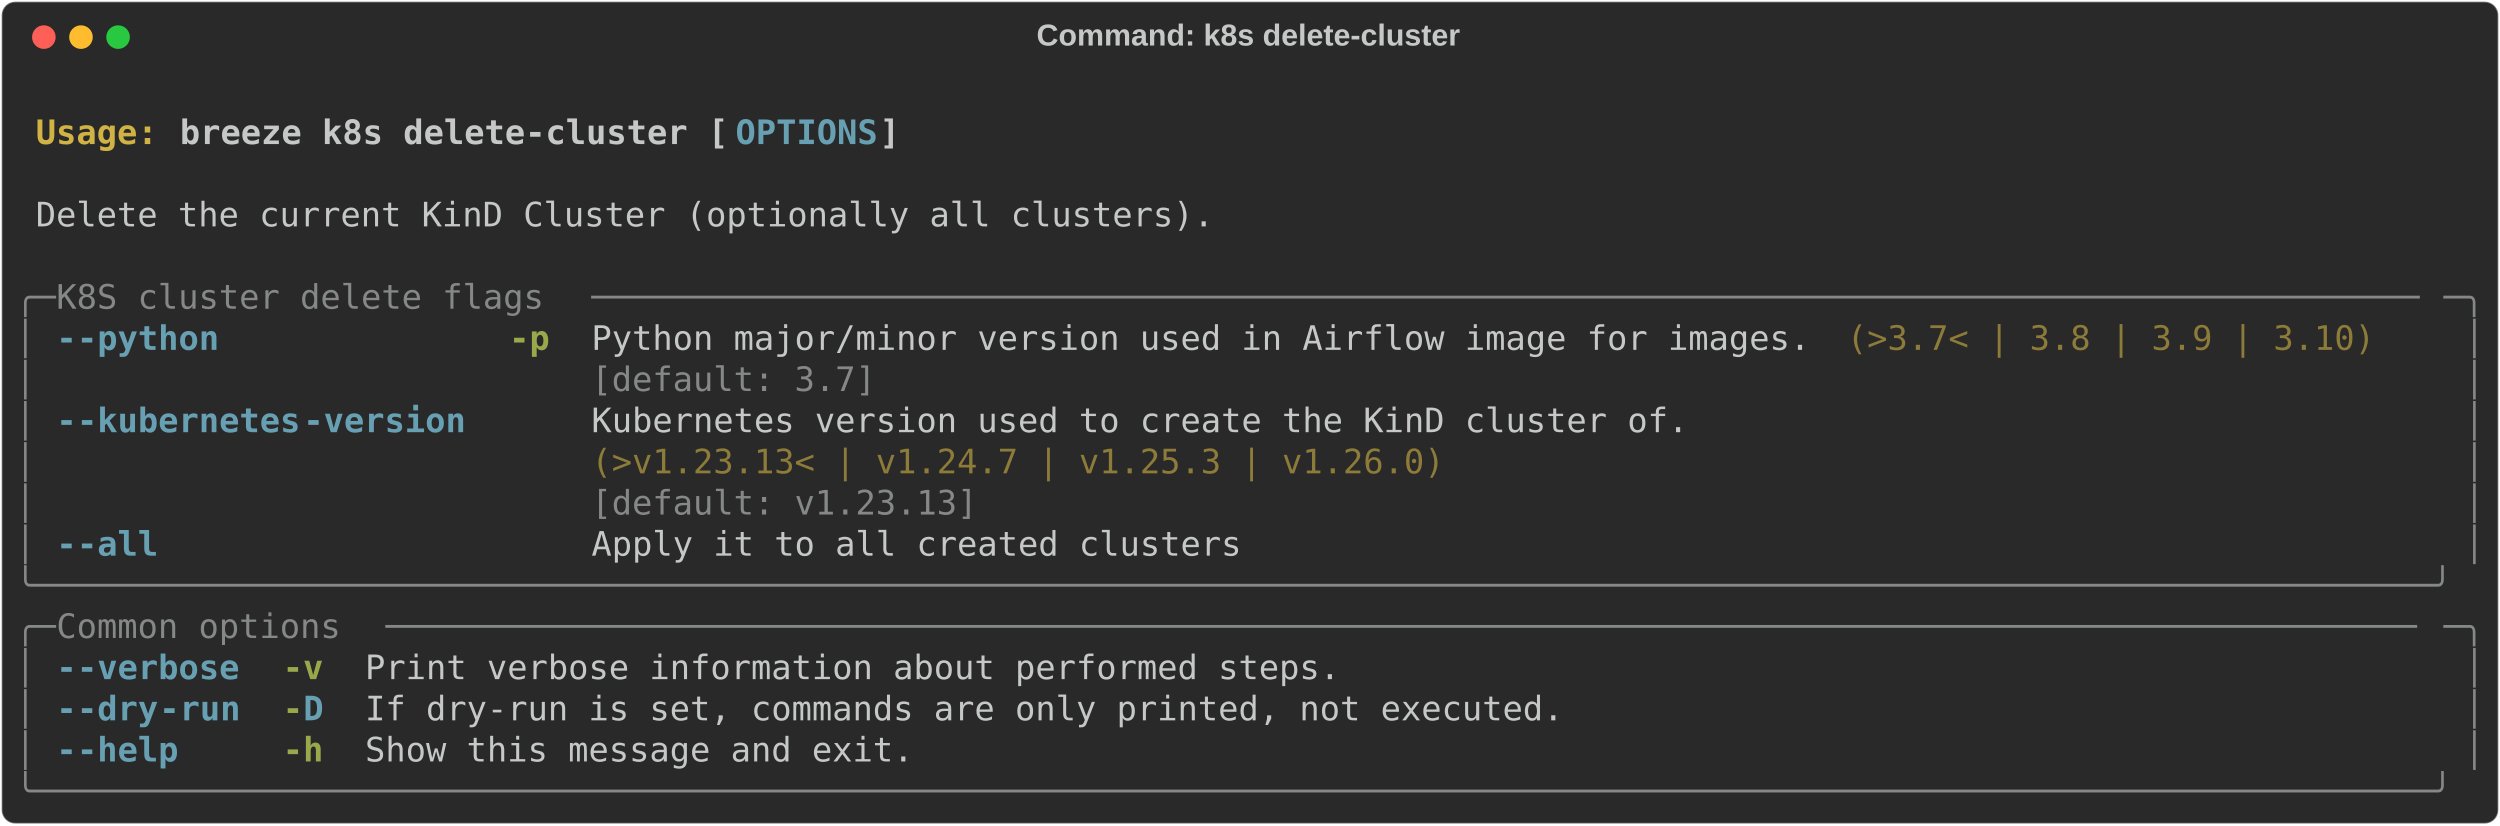
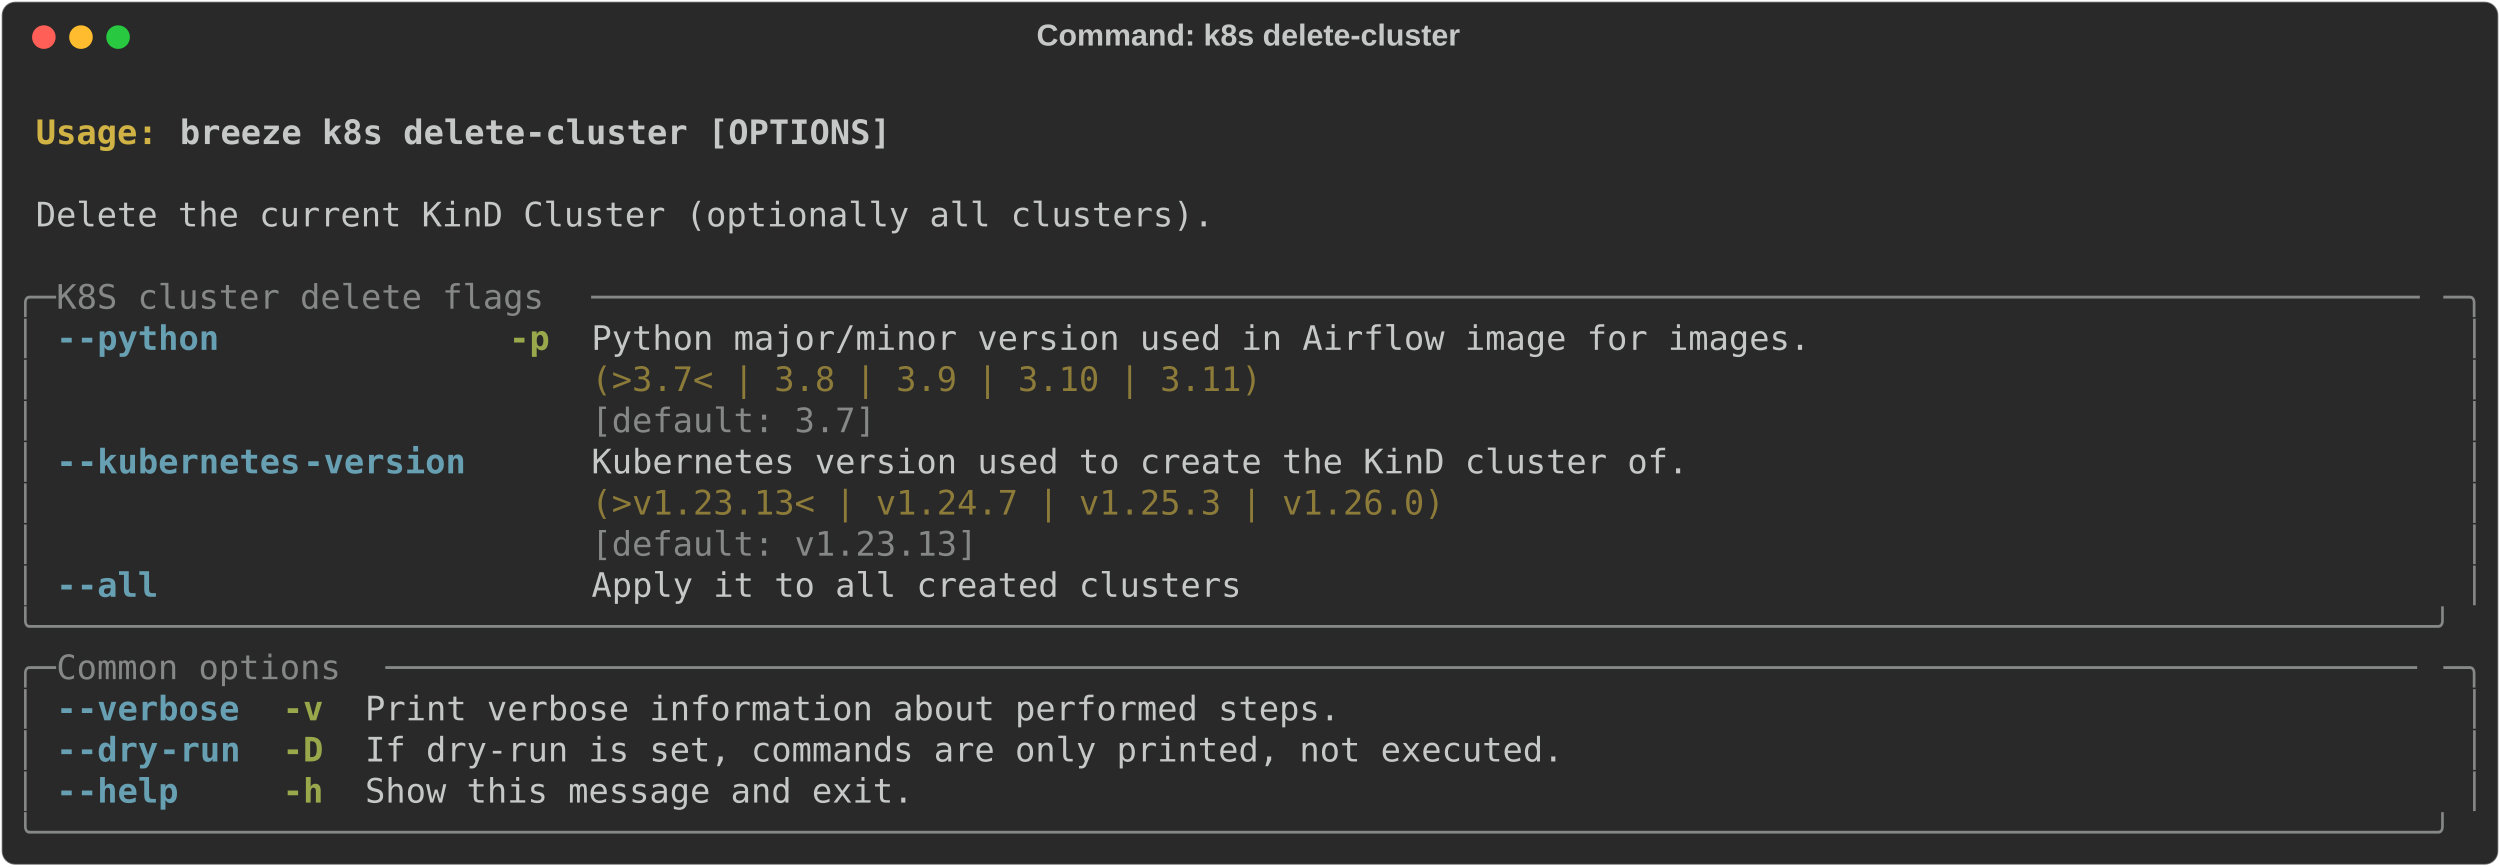
- <svg xmlns="http://www.w3.org/2000/svg" class="rich-terminal" viewBox="0 0 1482 489.2">
+ <svg xmlns="http://www.w3.org/2000/svg" class="rich-terminal" viewBox="0 0 1482 513.6">
  <style>

    @font-face {
        font-family: "Fira Code";
        src: local("FiraCode-Regular"),
                url("https://cdnjs.cloudflare.com/ajax/libs/firacode/6.2.0/woff2/FiraCode-Regular.woff2") format("woff2"),
                url("https://cdnjs.cloudflare.com/ajax/libs/firacode/6.2.0/woff/FiraCode-Regular.woff") format("woff");
        font-style: normal;
        font-weight: 400;
    }
    @font-face {
        font-family: "Fira Code";
        src: local("FiraCode-Bold"),
                url("https://cdnjs.cloudflare.com/ajax/libs/firacode/6.2.0/woff2/FiraCode-Bold.woff2") format("woff2"),
                url("https://cdnjs.cloudflare.com/ajax/libs/firacode/6.2.0/woff/FiraCode-Bold.woff") format("woff");
        font-style: bold;
        font-weight: 700;
    }

    .breeze-k8s-delete-cluster-matrix {
        font-family: Fira Code, monospace;
        font-size: 20px;
        line-height: 24.4px;
        font-variant-east-asian: full-width;
    }

    .breeze-k8s-delete-cluster-title {
        font-size: 18px;
        font-weight: bold;
        font-family: arial;
    }

    .breeze-k8s-delete-cluster-r1 { fill: #c5c8c6;font-weight: bold }
.breeze-k8s-delete-cluster-r2 { fill: #c5c8c6 }
.breeze-k8s-delete-cluster-r3 { fill: #d0b344;font-weight: bold }
- .breeze-k8s-delete-cluster-r4 { fill: #68a0b3;font-weight: bold }
- .breeze-k8s-delete-cluster-r5 { fill: #868887 }
+ .breeze-k8s-delete-cluster-r4 { fill: #868887 }
+ .breeze-k8s-delete-cluster-r5 { fill: #68a0b3;font-weight: bold }
.breeze-k8s-delete-cluster-r6 { fill: #98a84b;font-weight: bold }
.breeze-k8s-delete-cluster-r7 { fill: #8d7b39 }
    </style>
  <defs>
    <clipPath id="breeze-k8s-delete-cluster-clip-terminal">
-       <rect x="0" y="0" width="1463.0" height="438.2" />
+       <rect x="0" y="0" width="1463.0" height="462.6" />
    </clipPath>
    <clipPath id="breeze-k8s-delete-cluster-line-0">
      <rect x="0" y="1.5" width="1464" height="24.65" />
    </clipPath>
    <clipPath id="breeze-k8s-delete-cluster-line-1">
      <rect x="0" y="25.9" width="1464" height="24.65" />
    </clipPath>
    <clipPath id="breeze-k8s-delete-cluster-line-2">
      <rect x="0" y="50.3" width="1464" height="24.65" />
    </clipPath>
    <clipPath id="breeze-k8s-delete-cluster-line-3">
      <rect x="0" y="74.7" width="1464" height="24.65" />
    </clipPath>
    <clipPath id="breeze-k8s-delete-cluster-line-4">
      <rect x="0" y="99.1" width="1464" height="24.65" />
    </clipPath>
    <clipPath id="breeze-k8s-delete-cluster-line-5">
      <rect x="0" y="123.5" width="1464" height="24.65" />
    </clipPath>
    <clipPath id="breeze-k8s-delete-cluster-line-6">
      <rect x="0" y="147.9" width="1464" height="24.65" />
    </clipPath>
    <clipPath id="breeze-k8s-delete-cluster-line-7">
      <rect x="0" y="172.3" width="1464" height="24.65" />
    </clipPath>
    <clipPath id="breeze-k8s-delete-cluster-line-8">
      <rect x="0" y="196.7" width="1464" height="24.65" />
    </clipPath>
    <clipPath id="breeze-k8s-delete-cluster-line-9">
      <rect x="0" y="221.1" width="1464" height="24.65" />
    </clipPath>
    <clipPath id="breeze-k8s-delete-cluster-line-10">
      <rect x="0" y="245.5" width="1464" height="24.65" />
    </clipPath>
    <clipPath id="breeze-k8s-delete-cluster-line-11">
      <rect x="0" y="269.9" width="1464" height="24.65" />
    </clipPath>
    <clipPath id="breeze-k8s-delete-cluster-line-12">
      <rect x="0" y="294.3" width="1464" height="24.65" />
    </clipPath>
    <clipPath id="breeze-k8s-delete-cluster-line-13">
      <rect x="0" y="318.7" width="1464" height="24.65" />
    </clipPath>
    <clipPath id="breeze-k8s-delete-cluster-line-14">
      <rect x="0" y="343.1" width="1464" height="24.65" />
    </clipPath>
    <clipPath id="breeze-k8s-delete-cluster-line-15">
      <rect x="0" y="367.5" width="1464" height="24.65" />
    </clipPath>
    <clipPath id="breeze-k8s-delete-cluster-line-16">
      <rect x="0" y="391.9" width="1464" height="24.65" />
    </clipPath>
+     <clipPath id="breeze-k8s-delete-cluster-line-17">
+       <rect x="0" y="416.3" width="1464" height="24.65" />
+     </clipPath>
  </defs>
-   <rect fill="#292929" stroke="rgba(255,255,255,0.35)" stroke-width="1" x="1" y="1" width="1480" height="487.2" rx="8" />
+   <rect fill="#292929" stroke="rgba(255,255,255,0.35)" stroke-width="1" x="1" y="1" width="1480" height="511.6" rx="8" />
  <text class="breeze-k8s-delete-cluster-title" fill="#c5c8c6" text-anchor="middle" x="740" y="27">Command: k8s delete-cluster</text>
  <g transform="translate(26,22)">
    <circle cx="0" cy="0" r="7" fill="#ff5f57" />
    <circle cx="22" cy="0" r="7" fill="#febc2e" />
    <circle cx="44" cy="0" r="7" fill="#28c840" />
  </g>
  <g transform="translate(9, 41)" clip-path="url(#breeze-k8s-delete-cluster-clip-terminal)">
    <g class="breeze-k8s-delete-cluster-matrix">
      <text class="breeze-k8s-delete-cluster-r2" x="1464" y="20" textLength="12.2" clip-path="url(#breeze-k8s-delete-cluster-line-0)">
</text>
      <text class="breeze-k8s-delete-cluster-r3" x="12.2" y="44.4" textLength="85.4" clip-path="url(#breeze-k8s-delete-cluster-line-1)">Usage: </text>
-       <text class="breeze-k8s-delete-cluster-r1" x="97.6" y="44.4" textLength="329.4" clip-path="url(#breeze-k8s-delete-cluster-line-1)">breeze k8s delete-cluster [</text>
-       <text class="breeze-k8s-delete-cluster-r4" x="427" y="44.4" textLength="85.4" clip-path="url(#breeze-k8s-delete-cluster-line-1)">OPTIONS</text>
-       <text class="breeze-k8s-delete-cluster-r1" x="512.4" y="44.4" textLength="12.2" clip-path="url(#breeze-k8s-delete-cluster-line-1)">]</text>
+       <text class="breeze-k8s-delete-cluster-r1" x="97.6" y="44.4" textLength="427" clip-path="url(#breeze-k8s-delete-cluster-line-1)">breeze k8s delete-cluster [OPTIONS]</text>
      <text class="breeze-k8s-delete-cluster-r2" x="1464" y="44.4" textLength="12.2" clip-path="url(#breeze-k8s-delete-cluster-line-1)">
</text>
      <text class="breeze-k8s-delete-cluster-r2" x="1464" y="68.8" textLength="12.2" clip-path="url(#breeze-k8s-delete-cluster-line-2)">
</text>
      <text class="breeze-k8s-delete-cluster-r2" x="12.2" y="93.2" textLength="707.6" clip-path="url(#breeze-k8s-delete-cluster-line-3)">Delete the current KinD Cluster (optionally all clusters).</text>
      <text class="breeze-k8s-delete-cluster-r2" x="1464" y="93.2" textLength="12.2" clip-path="url(#breeze-k8s-delete-cluster-line-3)">
</text>
      <text class="breeze-k8s-delete-cluster-r2" x="1464" y="117.6" textLength="12.2" clip-path="url(#breeze-k8s-delete-cluster-line-4)">
</text>
-       <text class="breeze-k8s-delete-cluster-r5" x="0" y="142" textLength="24.4" clip-path="url(#breeze-k8s-delete-cluster-line-5)">╭─</text>
-       <text class="breeze-k8s-delete-cluster-r5" x="24.4" y="142" textLength="317.2" clip-path="url(#breeze-k8s-delete-cluster-line-5)"> K8S cluster delete flags </text>
-       <text class="breeze-k8s-delete-cluster-r5" x="341.6" y="142" textLength="1098" clip-path="url(#breeze-k8s-delete-cluster-line-5)">──────────────────────────────────────────────────────────────────────────────────────────</text>
-       <text class="breeze-k8s-delete-cluster-r5" x="1439.6" y="142" textLength="24.4" clip-path="url(#breeze-k8s-delete-cluster-line-5)">─╮</text>
+       <text class="breeze-k8s-delete-cluster-r4" x="0" y="142" textLength="24.4" clip-path="url(#breeze-k8s-delete-cluster-line-5)">╭─</text>
+       <text class="breeze-k8s-delete-cluster-r4" x="24.4" y="142" textLength="317.2" clip-path="url(#breeze-k8s-delete-cluster-line-5)"> K8S cluster delete flags </text>
+       <text class="breeze-k8s-delete-cluster-r4" x="341.6" y="142" textLength="1098" clip-path="url(#breeze-k8s-delete-cluster-line-5)">──────────────────────────────────────────────────────────────────────────────────────────</text>
+       <text class="breeze-k8s-delete-cluster-r4" x="1439.6" y="142" textLength="24.4" clip-path="url(#breeze-k8s-delete-cluster-line-5)">─╮</text>
      <text class="breeze-k8s-delete-cluster-r2" x="1464" y="142" textLength="12.2" clip-path="url(#breeze-k8s-delete-cluster-line-5)">
</text>
-       <text class="breeze-k8s-delete-cluster-r5" x="0" y="166.4" textLength="12.2" clip-path="url(#breeze-k8s-delete-cluster-line-6)">│</text>
-       <text class="breeze-k8s-delete-cluster-r4" x="24.4" y="166.4" textLength="12.2" clip-path="url(#breeze-k8s-delete-cluster-line-6)">-</text>
-       <text class="breeze-k8s-delete-cluster-r4" x="36.6" y="166.4" textLength="85.4" clip-path="url(#breeze-k8s-delete-cluster-line-6)">-python</text>
+       <text class="breeze-k8s-delete-cluster-r4" x="0" y="166.4" textLength="12.2" clip-path="url(#breeze-k8s-delete-cluster-line-6)">│</text>
+       <text class="breeze-k8s-delete-cluster-r5" x="24.4" y="166.4" textLength="12.2" clip-path="url(#breeze-k8s-delete-cluster-line-6)">-</text>
+       <text class="breeze-k8s-delete-cluster-r5" x="36.6" y="166.4" textLength="85.4" clip-path="url(#breeze-k8s-delete-cluster-line-6)">-python</text>
      <text class="breeze-k8s-delete-cluster-r6" x="292.8" y="166.4" textLength="24.4" clip-path="url(#breeze-k8s-delete-cluster-line-6)">-p</text>
      <text class="breeze-k8s-delete-cluster-r2" x="341.6" y="166.4" textLength="732" clip-path="url(#breeze-k8s-delete-cluster-line-6)">Python major/minor version used in Airflow image for images.</text>
-       <text class="breeze-k8s-delete-cluster-r7" x="1085.8" y="166.4" textLength="317.2" clip-path="url(#breeze-k8s-delete-cluster-line-6)">(&gt;3.7&lt; | 3.8 | 3.9 | 3.10)</text>
-       <text class="breeze-k8s-delete-cluster-r5" x="1451.8" y="166.4" textLength="12.2" clip-path="url(#breeze-k8s-delete-cluster-line-6)">│</text>
+       <text class="breeze-k8s-delete-cluster-r4" x="1451.8" y="166.4" textLength="12.2" clip-path="url(#breeze-k8s-delete-cluster-line-6)">│</text>
      <text class="breeze-k8s-delete-cluster-r2" x="1464" y="166.4" textLength="12.2" clip-path="url(#breeze-k8s-delete-cluster-line-6)">
</text>
-       <text class="breeze-k8s-delete-cluster-r5" x="0" y="190.8" textLength="12.2" clip-path="url(#breeze-k8s-delete-cluster-line-7)">│</text>
-       <text class="breeze-k8s-delete-cluster-r5" x="341.6" y="190.8" textLength="732" clip-path="url(#breeze-k8s-delete-cluster-line-7)">[default: 3.7]                                              </text>
-       <text class="breeze-k8s-delete-cluster-r5" x="1451.8" y="190.8" textLength="12.2" clip-path="url(#breeze-k8s-delete-cluster-line-7)">│</text>
+       <text class="breeze-k8s-delete-cluster-r4" x="0" y="190.8" textLength="12.2" clip-path="url(#breeze-k8s-delete-cluster-line-7)">│</text>
+       <text class="breeze-k8s-delete-cluster-r7" x="341.6" y="190.8" textLength="732" clip-path="url(#breeze-k8s-delete-cluster-line-7)">(&gt;3.7&lt; | 3.8 | 3.9 | 3.10 | 3.11)                           </text>
+       <text class="breeze-k8s-delete-cluster-r4" x="1451.8" y="190.8" textLength="12.2" clip-path="url(#breeze-k8s-delete-cluster-line-7)">│</text>
      <text class="breeze-k8s-delete-cluster-r2" x="1464" y="190.8" textLength="12.2" clip-path="url(#breeze-k8s-delete-cluster-line-7)">
</text>
-       <text class="breeze-k8s-delete-cluster-r5" x="0" y="215.2" textLength="12.2" clip-path="url(#breeze-k8s-delete-cluster-line-8)">│</text>
-       <text class="breeze-k8s-delete-cluster-r4" x="24.4" y="215.2" textLength="12.2" clip-path="url(#breeze-k8s-delete-cluster-line-8)">-</text>
-       <text class="breeze-k8s-delete-cluster-r4" x="36.6" y="215.2" textLength="134.2" clip-path="url(#breeze-k8s-delete-cluster-line-8)">-kubernetes</text>
-       <text class="breeze-k8s-delete-cluster-r4" x="170.8" y="215.2" textLength="97.6" clip-path="url(#breeze-k8s-delete-cluster-line-8)">-version</text>
-       <text class="breeze-k8s-delete-cluster-r2" x="341.6" y="215.2" textLength="658.8" clip-path="url(#breeze-k8s-delete-cluster-line-8)">Kubernetes version used to create the KinD cluster of.</text>
-       <text class="breeze-k8s-delete-cluster-r5" x="1451.8" y="215.2" textLength="12.2" clip-path="url(#breeze-k8s-delete-cluster-line-8)">│</text>
+       <text class="breeze-k8s-delete-cluster-r4" x="0" y="215.2" textLength="12.2" clip-path="url(#breeze-k8s-delete-cluster-line-8)">│</text>
+       <text class="breeze-k8s-delete-cluster-r4" x="341.6" y="215.2" textLength="732" clip-path="url(#breeze-k8s-delete-cluster-line-8)">[default: 3.7]                                              </text>
+       <text class="breeze-k8s-delete-cluster-r4" x="1451.8" y="215.2" textLength="12.2" clip-path="url(#breeze-k8s-delete-cluster-line-8)">│</text>
      <text class="breeze-k8s-delete-cluster-r2" x="1464" y="215.2" textLength="12.2" clip-path="url(#breeze-k8s-delete-cluster-line-8)">
</text>
-       <text class="breeze-k8s-delete-cluster-r5" x="0" y="239.6" textLength="12.2" clip-path="url(#breeze-k8s-delete-cluster-line-9)">│</text>
-       <text class="breeze-k8s-delete-cluster-r7" x="341.6" y="239.6" textLength="658.8" clip-path="url(#breeze-k8s-delete-cluster-line-9)">(&gt;v1.23.13&lt; | v1.24.7 | v1.25.3 | v1.26.0)            </text>
-       <text class="breeze-k8s-delete-cluster-r5" x="1451.8" y="239.6" textLength="12.2" clip-path="url(#breeze-k8s-delete-cluster-line-9)">│</text>
+       <text class="breeze-k8s-delete-cluster-r4" x="0" y="239.6" textLength="12.2" clip-path="url(#breeze-k8s-delete-cluster-line-9)">│</text>
+       <text class="breeze-k8s-delete-cluster-r5" x="24.4" y="239.6" textLength="12.2" clip-path="url(#breeze-k8s-delete-cluster-line-9)">-</text>
+       <text class="breeze-k8s-delete-cluster-r5" x="36.6" y="239.6" textLength="134.2" clip-path="url(#breeze-k8s-delete-cluster-line-9)">-kubernetes</text>
+       <text class="breeze-k8s-delete-cluster-r5" x="170.8" y="239.6" textLength="97.6" clip-path="url(#breeze-k8s-delete-cluster-line-9)">-version</text>
+       <text class="breeze-k8s-delete-cluster-r2" x="341.6" y="239.6" textLength="658.8" clip-path="url(#breeze-k8s-delete-cluster-line-9)">Kubernetes version used to create the KinD cluster of.</text>
+       <text class="breeze-k8s-delete-cluster-r4" x="1451.8" y="239.6" textLength="12.2" clip-path="url(#breeze-k8s-delete-cluster-line-9)">│</text>
      <text class="breeze-k8s-delete-cluster-r2" x="1464" y="239.6" textLength="12.2" clip-path="url(#breeze-k8s-delete-cluster-line-9)">
</text>
-       <text class="breeze-k8s-delete-cluster-r5" x="0" y="264" textLength="12.2" clip-path="url(#breeze-k8s-delete-cluster-line-10)">│</text>
-       <text class="breeze-k8s-delete-cluster-r5" x="341.6" y="264" textLength="658.8" clip-path="url(#breeze-k8s-delete-cluster-line-10)">[default: v1.23.13]                                   </text>
-       <text class="breeze-k8s-delete-cluster-r5" x="1451.8" y="264" textLength="12.2" clip-path="url(#breeze-k8s-delete-cluster-line-10)">│</text>
+       <text class="breeze-k8s-delete-cluster-r4" x="0" y="264" textLength="12.2" clip-path="url(#breeze-k8s-delete-cluster-line-10)">│</text>
+       <text class="breeze-k8s-delete-cluster-r7" x="341.6" y="264" textLength="658.8" clip-path="url(#breeze-k8s-delete-cluster-line-10)">(&gt;v1.23.13&lt; | v1.24.7 | v1.25.3 | v1.26.0)            </text>
+       <text class="breeze-k8s-delete-cluster-r4" x="1451.8" y="264" textLength="12.2" clip-path="url(#breeze-k8s-delete-cluster-line-10)">│</text>
      <text class="breeze-k8s-delete-cluster-r2" x="1464" y="264" textLength="12.2" clip-path="url(#breeze-k8s-delete-cluster-line-10)">
</text>
-       <text class="breeze-k8s-delete-cluster-r5" x="0" y="288.4" textLength="12.2" clip-path="url(#breeze-k8s-delete-cluster-line-11)">│</text>
-       <text class="breeze-k8s-delete-cluster-r4" x="24.4" y="288.4" textLength="12.2" clip-path="url(#breeze-k8s-delete-cluster-line-11)">-</text>
-       <text class="breeze-k8s-delete-cluster-r4" x="36.6" y="288.4" textLength="48.8" clip-path="url(#breeze-k8s-delete-cluster-line-11)">-all</text>
-       <text class="breeze-k8s-delete-cluster-r2" x="341.6" y="288.4" textLength="390.4" clip-path="url(#breeze-k8s-delete-cluster-line-11)">Apply it to all created clusters</text>
-       <text class="breeze-k8s-delete-cluster-r5" x="1451.8" y="288.4" textLength="12.2" clip-path="url(#breeze-k8s-delete-cluster-line-11)">│</text>
+       <text class="breeze-k8s-delete-cluster-r4" x="0" y="288.4" textLength="12.2" clip-path="url(#breeze-k8s-delete-cluster-line-11)">│</text>
+       <text class="breeze-k8s-delete-cluster-r4" x="341.6" y="288.4" textLength="658.8" clip-path="url(#breeze-k8s-delete-cluster-line-11)">[default: v1.23.13]                                   </text>
+       <text class="breeze-k8s-delete-cluster-r4" x="1451.8" y="288.4" textLength="12.2" clip-path="url(#breeze-k8s-delete-cluster-line-11)">│</text>
      <text class="breeze-k8s-delete-cluster-r2" x="1464" y="288.4" textLength="12.2" clip-path="url(#breeze-k8s-delete-cluster-line-11)">
</text>
-       <text class="breeze-k8s-delete-cluster-r5" x="0" y="312.8" textLength="1464" clip-path="url(#breeze-k8s-delete-cluster-line-12)">╰──────────────────────────────────────────────────────────────────────────────────────────────────────────────────────╯</text>
+       <text class="breeze-k8s-delete-cluster-r4" x="0" y="312.8" textLength="12.2" clip-path="url(#breeze-k8s-delete-cluster-line-12)">│</text>
+       <text class="breeze-k8s-delete-cluster-r5" x="24.4" y="312.8" textLength="12.2" clip-path="url(#breeze-k8s-delete-cluster-line-12)">-</text>
+       <text class="breeze-k8s-delete-cluster-r5" x="36.6" y="312.8" textLength="48.8" clip-path="url(#breeze-k8s-delete-cluster-line-12)">-all</text>
+       <text class="breeze-k8s-delete-cluster-r2" x="341.6" y="312.8" textLength="390.4" clip-path="url(#breeze-k8s-delete-cluster-line-12)">Apply it to all created clusters</text>
+       <text class="breeze-k8s-delete-cluster-r4" x="1451.8" y="312.8" textLength="12.2" clip-path="url(#breeze-k8s-delete-cluster-line-12)">│</text>
      <text class="breeze-k8s-delete-cluster-r2" x="1464" y="312.8" textLength="12.2" clip-path="url(#breeze-k8s-delete-cluster-line-12)">
</text>
-       <text class="breeze-k8s-delete-cluster-r5" x="0" y="337.2" textLength="24.4" clip-path="url(#breeze-k8s-delete-cluster-line-13)">╭─</text>
-       <text class="breeze-k8s-delete-cluster-r5" x="24.4" y="337.2" textLength="195.2" clip-path="url(#breeze-k8s-delete-cluster-line-13)"> Common options </text>
-       <text class="breeze-k8s-delete-cluster-r5" x="219.6" y="337.2" textLength="1220" clip-path="url(#breeze-k8s-delete-cluster-line-13)">────────────────────────────────────────────────────────────────────────────────────────────────────</text>
-       <text class="breeze-k8s-delete-cluster-r5" x="1439.6" y="337.2" textLength="24.4" clip-path="url(#breeze-k8s-delete-cluster-line-13)">─╮</text>
+       <text class="breeze-k8s-delete-cluster-r4" x="0" y="337.2" textLength="1464" clip-path="url(#breeze-k8s-delete-cluster-line-13)">╰──────────────────────────────────────────────────────────────────────────────────────────────────────────────────────╯</text>
      <text class="breeze-k8s-delete-cluster-r2" x="1464" y="337.2" textLength="12.2" clip-path="url(#breeze-k8s-delete-cluster-line-13)">
</text>
-       <text class="breeze-k8s-delete-cluster-r5" x="0" y="361.6" textLength="12.2" clip-path="url(#breeze-k8s-delete-cluster-line-14)">│</text>
-       <text class="breeze-k8s-delete-cluster-r4" x="24.4" y="361.6" textLength="12.2" clip-path="url(#breeze-k8s-delete-cluster-line-14)">-</text>
-       <text class="breeze-k8s-delete-cluster-r4" x="36.6" y="361.6" textLength="97.6" clip-path="url(#breeze-k8s-delete-cluster-line-14)">-verbose</text>
-       <text class="breeze-k8s-delete-cluster-r6" x="158.6" y="361.6" textLength="24.4" clip-path="url(#breeze-k8s-delete-cluster-line-14)">-v</text>
-       <text class="breeze-k8s-delete-cluster-r2" x="207.4" y="361.6" textLength="585.6" clip-path="url(#breeze-k8s-delete-cluster-line-14)">Print verbose information about performed steps.</text>
-       <text class="breeze-k8s-delete-cluster-r5" x="1451.8" y="361.6" textLength="12.2" clip-path="url(#breeze-k8s-delete-cluster-line-14)">│</text>
+       <text class="breeze-k8s-delete-cluster-r4" x="0" y="361.6" textLength="24.4" clip-path="url(#breeze-k8s-delete-cluster-line-14)">╭─</text>
+       <text class="breeze-k8s-delete-cluster-r4" x="24.4" y="361.6" textLength="195.2" clip-path="url(#breeze-k8s-delete-cluster-line-14)"> Common options </text>
+       <text class="breeze-k8s-delete-cluster-r4" x="219.6" y="361.6" textLength="1220" clip-path="url(#breeze-k8s-delete-cluster-line-14)">────────────────────────────────────────────────────────────────────────────────────────────────────</text>
+       <text class="breeze-k8s-delete-cluster-r4" x="1439.6" y="361.6" textLength="24.4" clip-path="url(#breeze-k8s-delete-cluster-line-14)">─╮</text>
      <text class="breeze-k8s-delete-cluster-r2" x="1464" y="361.6" textLength="12.2" clip-path="url(#breeze-k8s-delete-cluster-line-14)">
</text>
-       <text class="breeze-k8s-delete-cluster-r5" x="0" y="386" textLength="12.2" clip-path="url(#breeze-k8s-delete-cluster-line-15)">│</text>
-       <text class="breeze-k8s-delete-cluster-r4" x="24.4" y="386" textLength="12.2" clip-path="url(#breeze-k8s-delete-cluster-line-15)">-</text>
-       <text class="breeze-k8s-delete-cluster-r4" x="36.6" y="386" textLength="48.8" clip-path="url(#breeze-k8s-delete-cluster-line-15)">-dry</text>
-       <text class="breeze-k8s-delete-cluster-r4" x="85.4" y="386" textLength="48.8" clip-path="url(#breeze-k8s-delete-cluster-line-15)">-run</text>
-       <text class="breeze-k8s-delete-cluster-r6" x="158.6" y="386" textLength="12.2" clip-path="url(#breeze-k8s-delete-cluster-line-15)">-</text>
-       <text class="breeze-k8s-delete-cluster-r4" x="170.8" y="386" textLength="12.2" clip-path="url(#breeze-k8s-delete-cluster-line-15)">D</text>
-       <text class="breeze-k8s-delete-cluster-r2" x="207.4" y="386" textLength="719.8" clip-path="url(#breeze-k8s-delete-cluster-line-15)">If dry-run is set, commands are only printed, not executed.</text>
-       <text class="breeze-k8s-delete-cluster-r5" x="1451.8" y="386" textLength="12.2" clip-path="url(#breeze-k8s-delete-cluster-line-15)">│</text>
+       <text class="breeze-k8s-delete-cluster-r4" x="0" y="386" textLength="12.2" clip-path="url(#breeze-k8s-delete-cluster-line-15)">│</text>
+       <text class="breeze-k8s-delete-cluster-r5" x="24.4" y="386" textLength="12.2" clip-path="url(#breeze-k8s-delete-cluster-line-15)">-</text>
+       <text class="breeze-k8s-delete-cluster-r5" x="36.6" y="386" textLength="97.6" clip-path="url(#breeze-k8s-delete-cluster-line-15)">-verbose</text>
+       <text class="breeze-k8s-delete-cluster-r6" x="158.6" y="386" textLength="24.4" clip-path="url(#breeze-k8s-delete-cluster-line-15)">-v</text>
+       <text class="breeze-k8s-delete-cluster-r2" x="207.4" y="386" textLength="585.6" clip-path="url(#breeze-k8s-delete-cluster-line-15)">Print verbose information about performed steps.</text>
+       <text class="breeze-k8s-delete-cluster-r4" x="1451.8" y="386" textLength="12.2" clip-path="url(#breeze-k8s-delete-cluster-line-15)">│</text>
      <text class="breeze-k8s-delete-cluster-r2" x="1464" y="386" textLength="12.2" clip-path="url(#breeze-k8s-delete-cluster-line-15)">
</text>
-       <text class="breeze-k8s-delete-cluster-r5" x="0" y="410.4" textLength="12.2" clip-path="url(#breeze-k8s-delete-cluster-line-16)">│</text>
-       <text class="breeze-k8s-delete-cluster-r4" x="24.4" y="410.4" textLength="12.2" clip-path="url(#breeze-k8s-delete-cluster-line-16)">-</text>
-       <text class="breeze-k8s-delete-cluster-r4" x="36.6" y="410.4" textLength="61" clip-path="url(#breeze-k8s-delete-cluster-line-16)">-help</text>
-       <text class="breeze-k8s-delete-cluster-r6" x="158.6" y="410.4" textLength="24.4" clip-path="url(#breeze-k8s-delete-cluster-line-16)">-h</text>
-       <text class="breeze-k8s-delete-cluster-r2" x="207.4" y="410.4" textLength="329.4" clip-path="url(#breeze-k8s-delete-cluster-line-16)">Show this message and exit.</text>
-       <text class="breeze-k8s-delete-cluster-r5" x="1451.8" y="410.4" textLength="12.2" clip-path="url(#breeze-k8s-delete-cluster-line-16)">│</text>
+       <text class="breeze-k8s-delete-cluster-r4" x="0" y="410.4" textLength="12.2" clip-path="url(#breeze-k8s-delete-cluster-line-16)">│</text>
+       <text class="breeze-k8s-delete-cluster-r5" x="24.4" y="410.4" textLength="12.2" clip-path="url(#breeze-k8s-delete-cluster-line-16)">-</text>
+       <text class="breeze-k8s-delete-cluster-r5" x="36.6" y="410.4" textLength="48.8" clip-path="url(#breeze-k8s-delete-cluster-line-16)">-dry</text>
+       <text class="breeze-k8s-delete-cluster-r5" x="85.4" y="410.4" textLength="48.8" clip-path="url(#breeze-k8s-delete-cluster-line-16)">-run</text>
+       <text class="breeze-k8s-delete-cluster-r6" x="158.6" y="410.4" textLength="24.4" clip-path="url(#breeze-k8s-delete-cluster-line-16)">-D</text>
+       <text class="breeze-k8s-delete-cluster-r2" x="207.4" y="410.4" textLength="719.8" clip-path="url(#breeze-k8s-delete-cluster-line-16)">If dry-run is set, commands are only printed, not executed.</text>
+       <text class="breeze-k8s-delete-cluster-r4" x="1451.8" y="410.4" textLength="12.2" clip-path="url(#breeze-k8s-delete-cluster-line-16)">│</text>
      <text class="breeze-k8s-delete-cluster-r2" x="1464" y="410.4" textLength="12.2" clip-path="url(#breeze-k8s-delete-cluster-line-16)">
</text>
-       <text class="breeze-k8s-delete-cluster-r5" x="0" y="434.8" textLength="1464" clip-path="url(#breeze-k8s-delete-cluster-line-17)">╰──────────────────────────────────────────────────────────────────────────────────────────────────────────────────────╯</text>
+       <text class="breeze-k8s-delete-cluster-r4" x="0" y="434.8" textLength="12.2" clip-path="url(#breeze-k8s-delete-cluster-line-17)">│</text>
+       <text class="breeze-k8s-delete-cluster-r5" x="24.4" y="434.8" textLength="12.2" clip-path="url(#breeze-k8s-delete-cluster-line-17)">-</text>
+       <text class="breeze-k8s-delete-cluster-r5" x="36.6" y="434.8" textLength="61" clip-path="url(#breeze-k8s-delete-cluster-line-17)">-help</text>
+       <text class="breeze-k8s-delete-cluster-r6" x="158.6" y="434.8" textLength="24.4" clip-path="url(#breeze-k8s-delete-cluster-line-17)">-h</text>
+       <text class="breeze-k8s-delete-cluster-r2" x="207.4" y="434.8" textLength="329.4" clip-path="url(#breeze-k8s-delete-cluster-line-17)">Show this message and exit.</text>
+       <text class="breeze-k8s-delete-cluster-r4" x="1451.8" y="434.8" textLength="12.2" clip-path="url(#breeze-k8s-delete-cluster-line-17)">│</text>
      <text class="breeze-k8s-delete-cluster-r2" x="1464" y="434.8" textLength="12.2" clip-path="url(#breeze-k8s-delete-cluster-line-17)">
+ </text>
+       <text class="breeze-k8s-delete-cluster-r4" x="0" y="459.2" textLength="1464" clip-path="url(#breeze-k8s-delete-cluster-line-18)">╰──────────────────────────────────────────────────────────────────────────────────────────────────────────────────────╯</text>
+       <text class="breeze-k8s-delete-cluster-r2" x="1464" y="459.2" textLength="12.2" clip-path="url(#breeze-k8s-delete-cluster-line-18)">
</text>
    </g>
  </g>
</svg>
